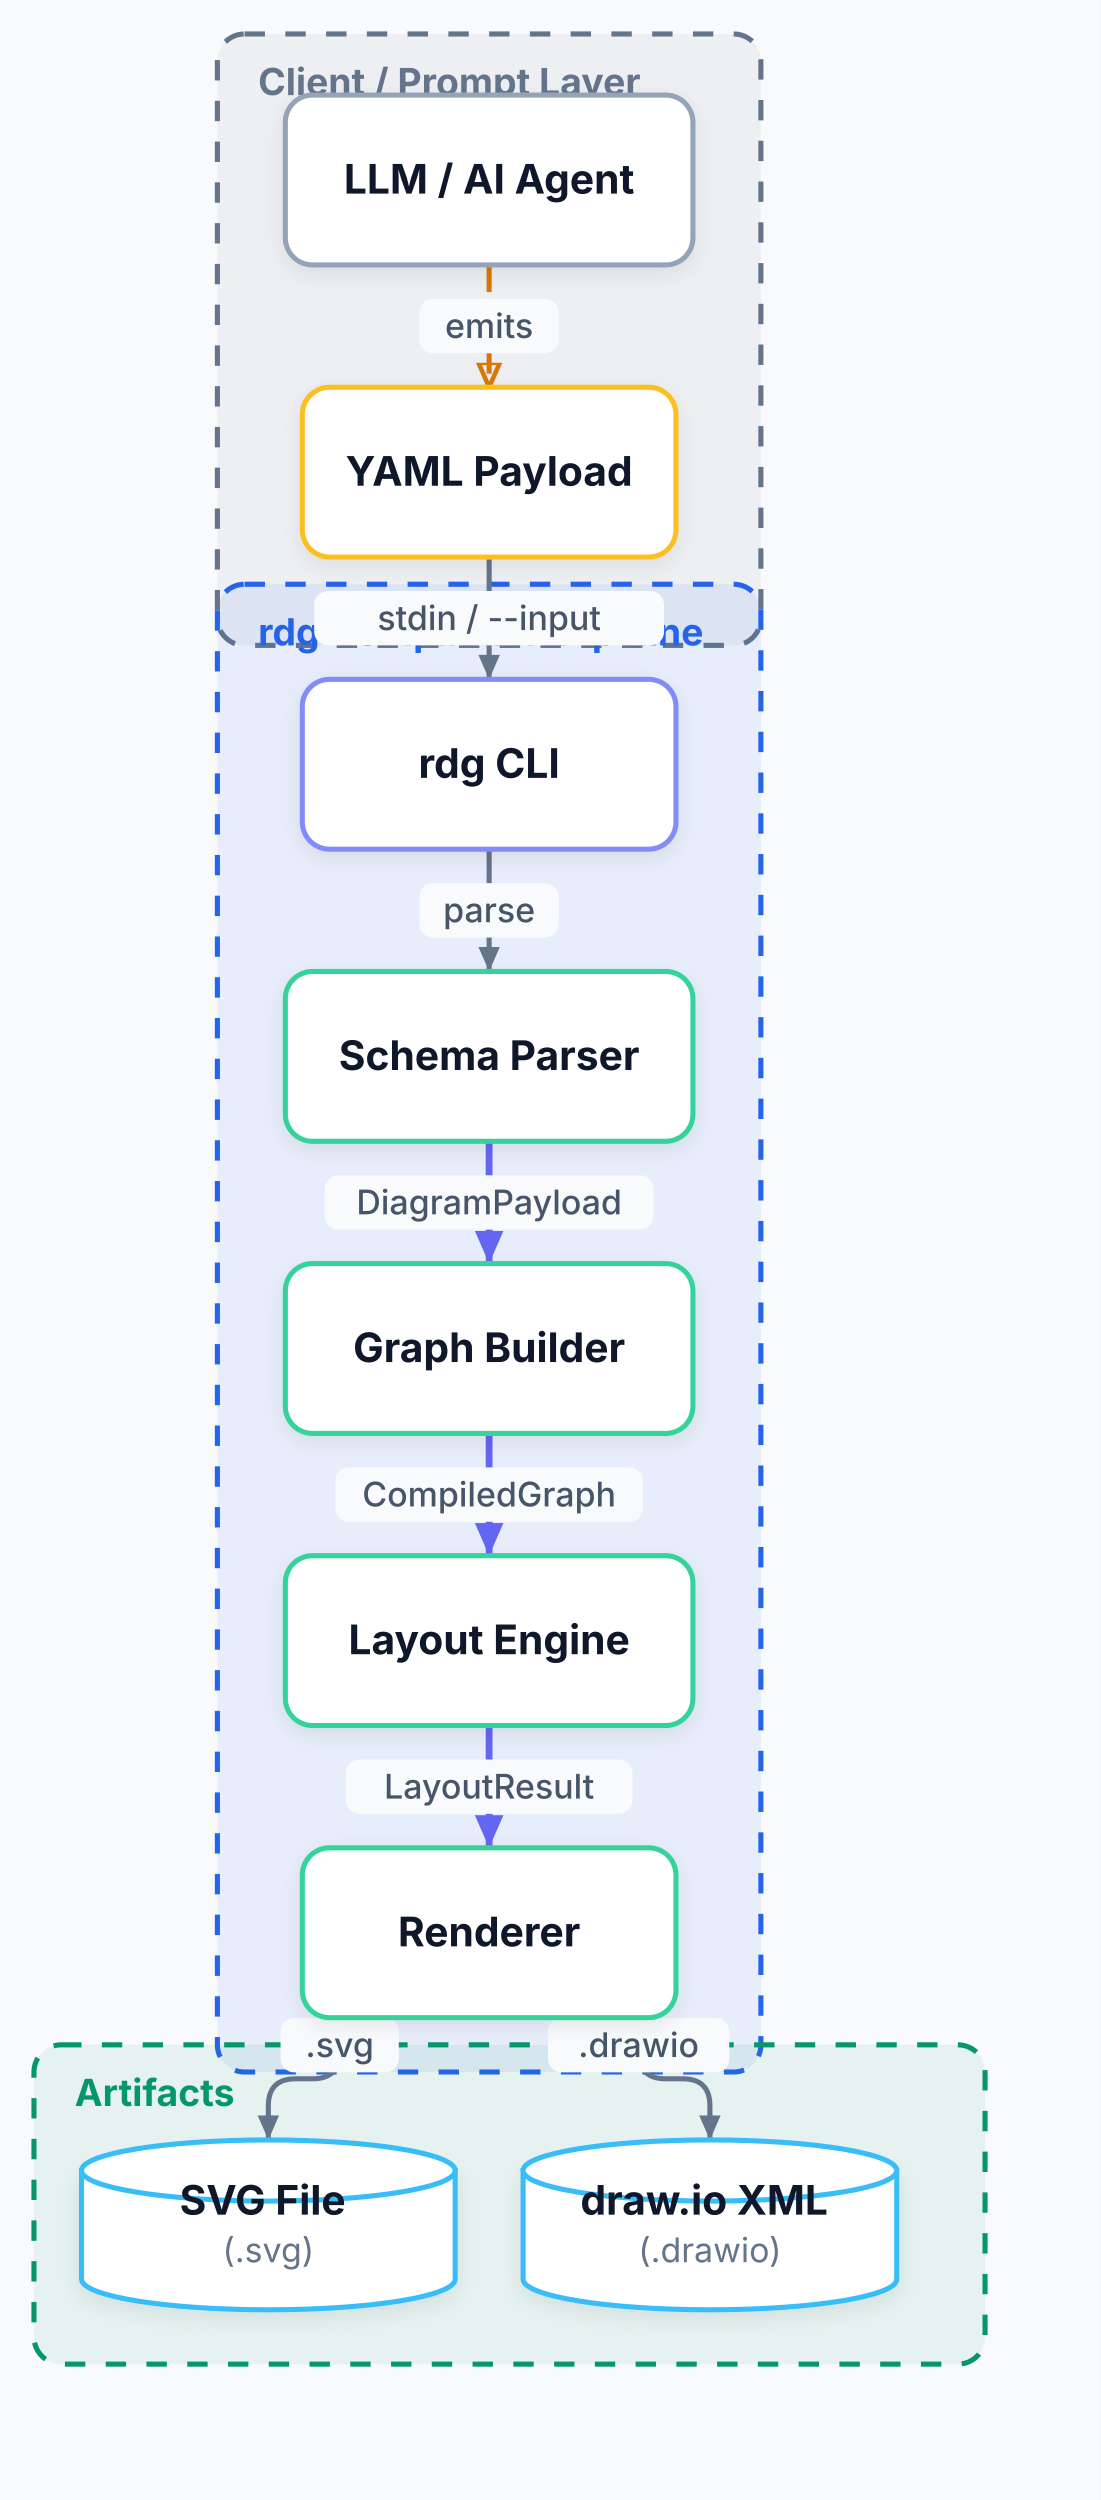
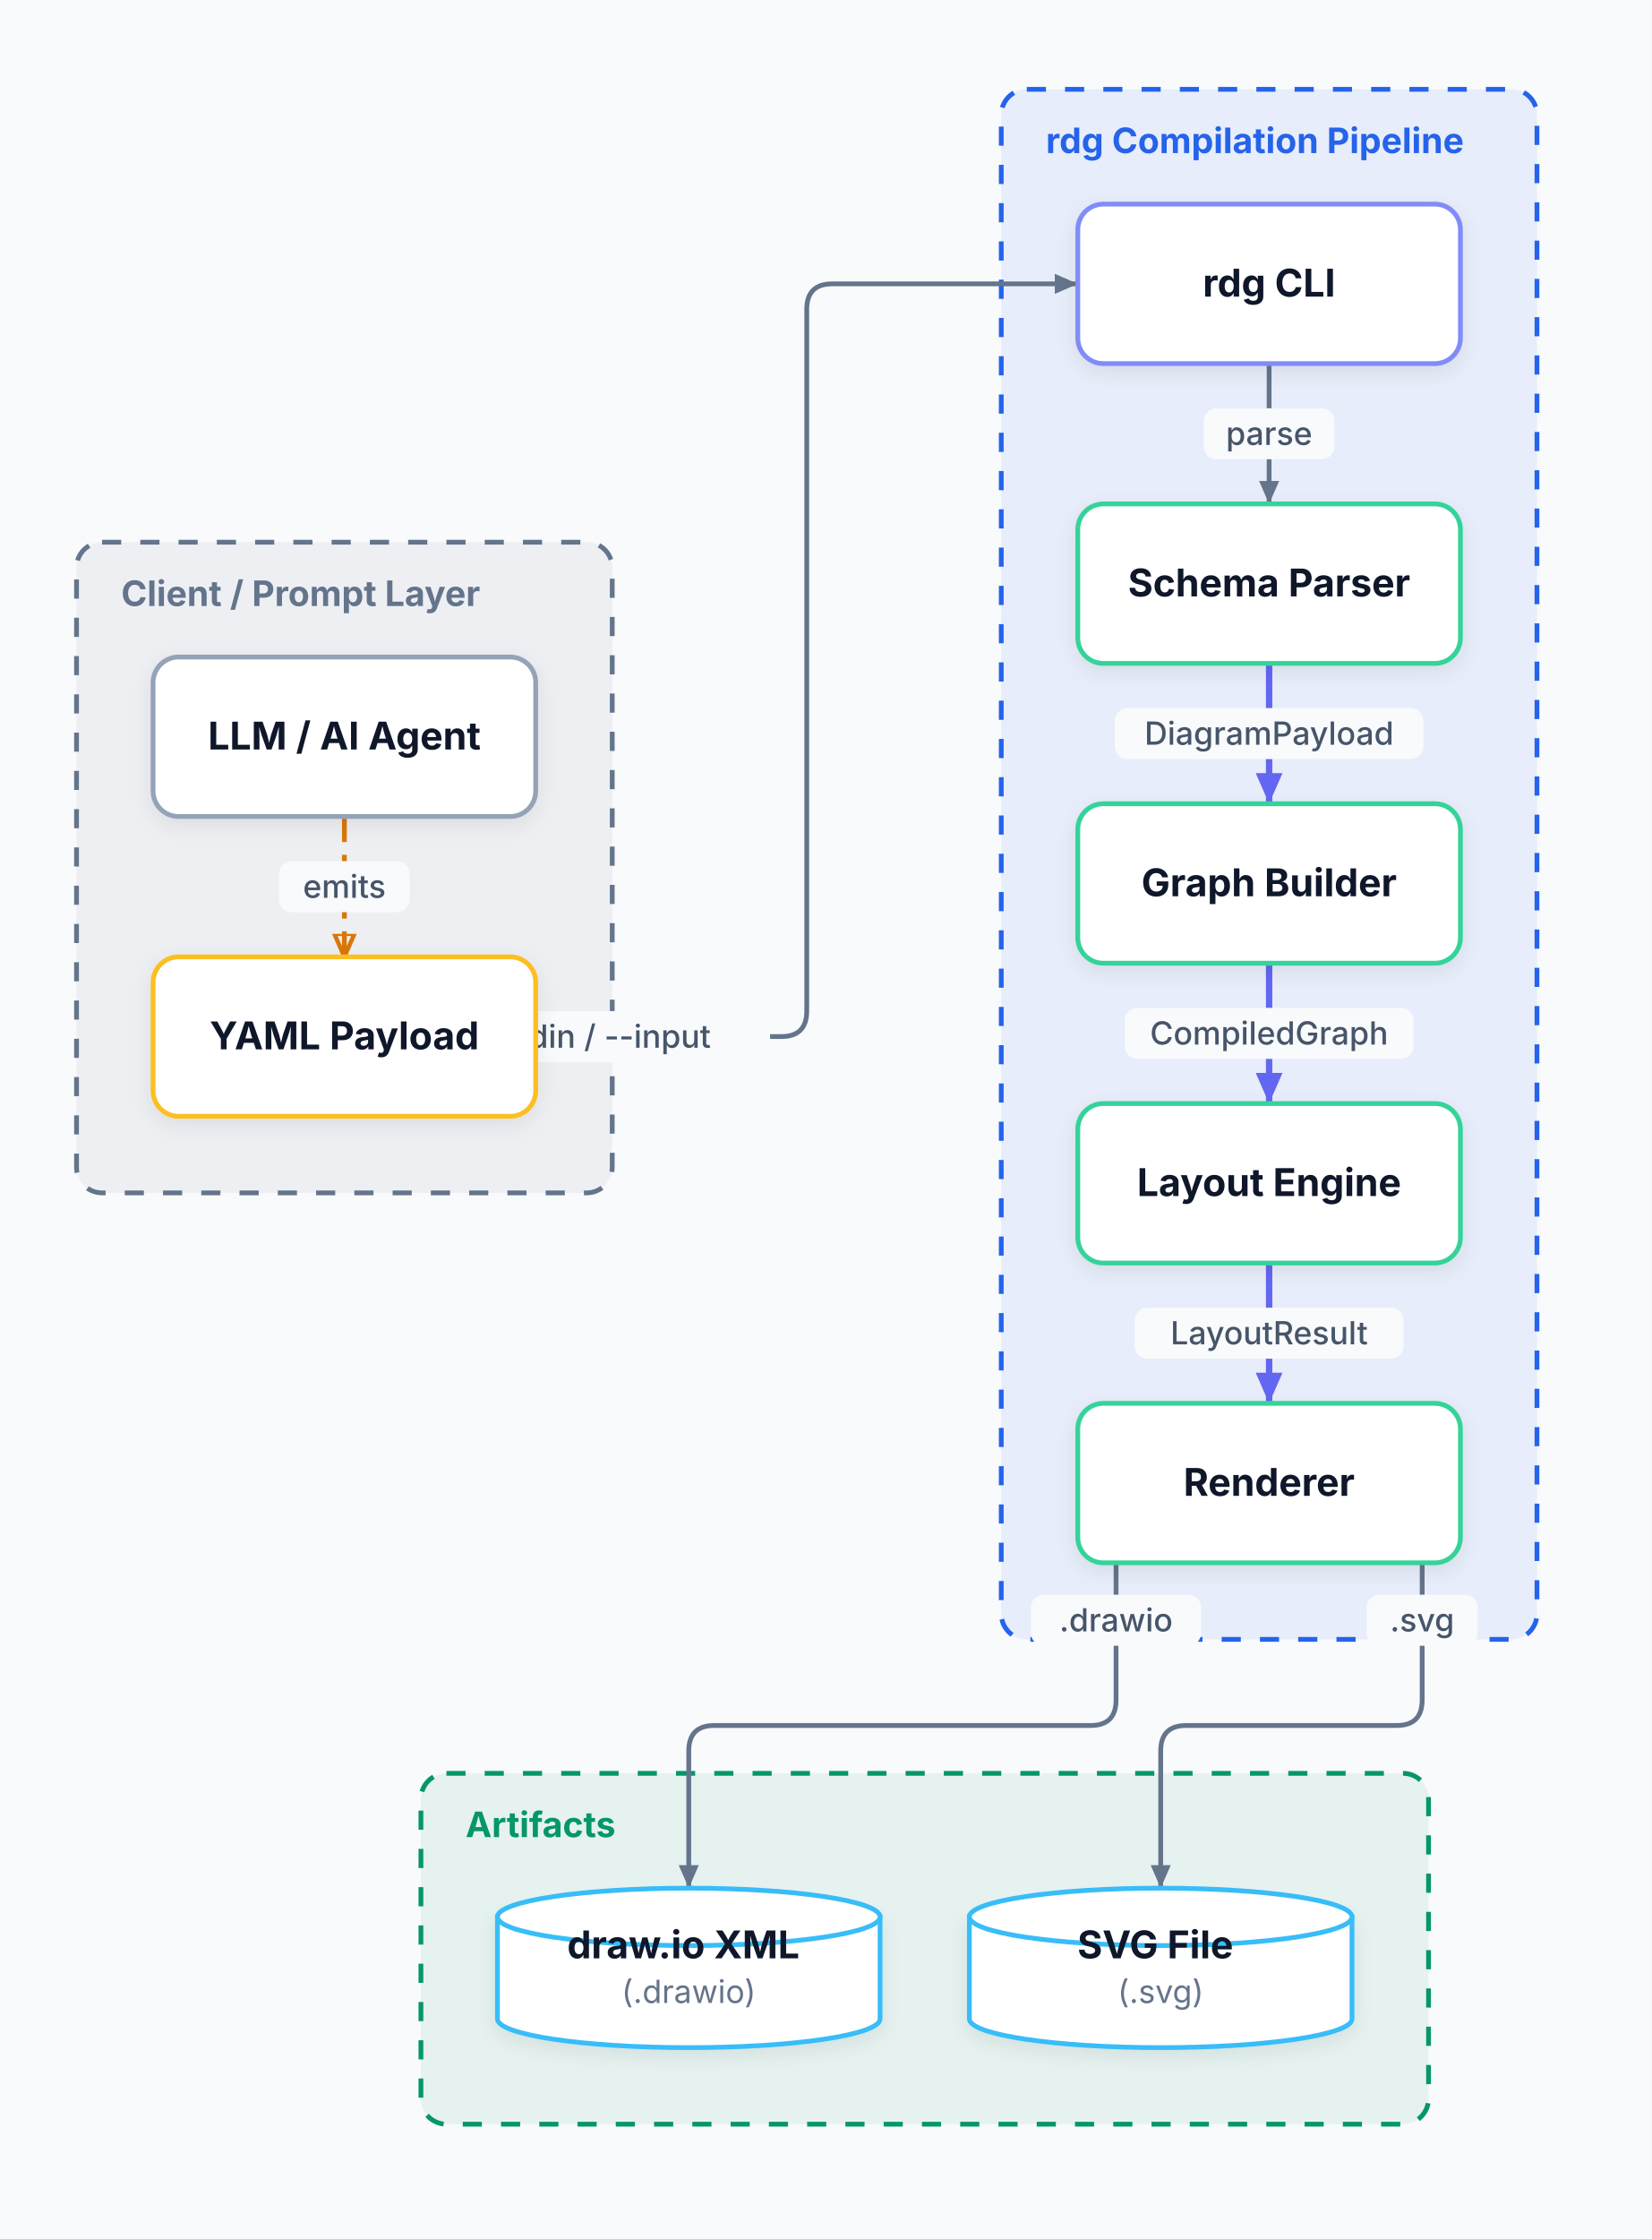
- <svg xmlns="http://www.w3.org/2000/svg" version="1.1" width="324" height="736" viewBox="0 0 324 736">
+ <svg xmlns="http://www.w3.org/2000/svg" version="1.1" width="518" height="702" viewBox="0 0 518 702">
  <rect width="100%" height="100%" fill="#f8fafc" />
  <defs>
    <filter id="card-shadow" x="-20%" y="-20%" width="140%" height="140%">
      <feDropShadow dx="0" dy="2" stdDeviation="3" flood-color="#0f172a" flood-opacity="0.08" />
    </filter>
    <marker id="arrow-slate" viewBox="0 0 10 10" refX="8" refY="5" markerWidth="6" markerHeight="6" orient="auto-start-reverse">
      <path d="M 0 1.5 L 8 5 L 0 8.5 z" fill="#64748b" />
    </marker>
    <marker id="arrow-dark" viewBox="0 0 10 10" refX="8" refY="5" markerWidth="6" markerHeight="6" orient="auto-start-reverse">
      <path d="M 0 1.5 L 8 5 L 0 8.5 z" fill="#94a3b8" />
    </marker>
    <marker id="arrow-amber" viewBox="0 0 10 10" refX="8" refY="5" markerWidth="6" markerHeight="6" orient="auto-start-reverse">
      <path d="M 0 1.5 L 8 5 L 0 8.5 z" fill="none" stroke="#d97706" stroke-width="1.5" />
    </marker>
    <marker id="arrow-red" viewBox="0 0 10 10" refX="8" refY="5" markerWidth="6" markerHeight="6" orient="auto-start-reverse">
      <path d="M 0 1.5 L 8 5 L 0 8.5 z" fill="none" stroke="#ef4444" stroke-width="1.5" />
    </marker>
    <marker id="arrow-indigo" viewBox="0 0 10 10" refX="8" refY="5" markerWidth="6" markerHeight="6" orient="auto-start-reverse">
      <path d="M 0 1.5 L 8 5 L 0 8.5 z" fill="#6366f1" />
    </marker>
  </defs>
-   <rect x="64" y="10" width="160" height="180" rx="8" fill="#64748b" fill-opacity="0.08" stroke="#64748b" stroke-width="1.5" stroke-dasharray="6 6" />
-   <text x="76" y="28" font-family="Inter, Helvetica, sans-serif" font-size="11" font-weight="bold" fill="#64748b">Client / Prompt Layer</text>
-   <rect x="64" y="172" width="160" height="438" rx="8" fill="#2563eb" fill-opacity="0.08" stroke="#2563eb" stroke-width="1.5" stroke-dasharray="6 6" />
-   <text x="76" y="190" font-family="Inter, Helvetica, sans-serif" font-size="11" font-weight="bold" fill="#2563eb">rdg Compilation Pipeline</text>
-   <rect x="10" y="602" width="280" height="94" rx="8" fill="#059669" fill-opacity="0.08" stroke="#059669" stroke-width="1.5" stroke-dasharray="6 6" />
-   <text x="22" y="620" font-family="Inter, Helvetica, sans-serif" font-size="11" font-weight="bold" fill="#059669">Artifacts</text>
-   <path d="M 144.0 78.0 L 144.0 114.0" fill="none" stroke="#d97706" stroke-width="1.5" stroke-dasharray="8 4" marker-end="url(#arrow-amber)" />
-   <path d="M 144.0 164.0 L 144.0 200.0" fill="none" stroke="#64748b" stroke-width="1.5" marker-end="url(#arrow-slate)" />
-   <path d="M 144.0 250.0 L 144.0 286.0" fill="none" stroke="#64748b" stroke-width="1.5" marker-end="url(#arrow-slate)" />
-   <path d="M 144.0 336.0 L 144.0 372.0" fill="none" stroke="#6366f1" stroke-width="2.0" marker-end="url(#arrow-indigo)" />
-   <path d="M 144.0 422.0 L 144.0 458.0" fill="none" stroke="#6366f1" stroke-width="2.0" marker-end="url(#arrow-indigo)" />
-   <path d="M 144.0 508.0 L 144.0 544.0" fill="none" stroke="#6366f1" stroke-width="2.0" marker-end="url(#arrow-indigo)" />
-   <path d="M 188.0 594.0 L 188.0 604.0 Q 188.0 612.0 196.0 612.0 L 201.0 612.0 Q 209.0 612.0 209.0 620.0 L 209.0 630.0" fill="none" stroke="#64748b" stroke-width="1.5" marker-end="url(#arrow-slate)" />
-   <path d="M 100.0 594.0 L 100.0 604.0 Q 100.0 612.0 92.0 612.0 L 87.0 612.0 Q 79.0 612.0 79.0 620.0 L 79.0 630.0" fill="none" stroke="#64748b" stroke-width="1.5" marker-end="url(#arrow-slate)" />
-   <rect x="123.5" y="88.0" width="41.0" height="16.0" rx="4" ry="4" fill="#f8fafc" />
-   <text x="144.0" y="99.5" text-anchor="middle" font-family="Inter, Helvetica, sans-serif" font-size="10" font-weight="500" fill="#475569">emits</text>
-   <rect x="92.5" y="174.0" width="103.0" height="16.0" rx="4" ry="4" fill="#f8fafc" />
-   <text x="144.0" y="185.5" text-anchor="middle" font-family="Inter, Helvetica, sans-serif" font-size="10" font-weight="500" fill="#475569">stdin / --input</text>
-   <rect x="123.5" y="260.0" width="41.0" height="16.0" rx="4" ry="4" fill="#f8fafc" />
-   <text x="144.0" y="271.5" text-anchor="middle" font-family="Inter, Helvetica, sans-serif" font-size="10" font-weight="500" fill="#475569">parse</text>
-   <rect x="95.6" y="346.0" width="96.8" height="16.0" rx="4" ry="4" fill="#f8fafc" />
-   <text x="144.0" y="357.5" text-anchor="middle" font-family="Inter, Helvetica, sans-serif" font-size="10" font-weight="500" fill="#475569">DiagramPayload</text>
-   <rect x="98.7" y="432.0" width="90.6" height="16.0" rx="4" ry="4" fill="#f8fafc" />
-   <text x="144.0" y="443.5" text-anchor="middle" font-family="Inter, Helvetica, sans-serif" font-size="10" font-weight="500" fill="#475569">CompiledGraph</text>
-   <rect x="101.8" y="518.0" width="84.4" height="16.0" rx="4" ry="4" fill="#f8fafc" />
-   <text x="144.0" y="529.5" text-anchor="middle" font-family="Inter, Helvetica, sans-serif" font-size="10" font-weight="500" fill="#475569">LayoutResult</text>
-   <rect x="161.3" y="594.1" width="53.4" height="16.0" rx="4" ry="4" fill="#f8fafc" />
-   <text x="188.0" y="605.6" text-anchor="middle" font-family="Inter, Helvetica, sans-serif" font-size="10" font-weight="500" fill="#475569">.drawio</text>
-   <rect x="82.6" y="594.1" width="34.8" height="16.0" rx="4" ry="4" fill="#f8fafc" />
-   <text x="100.0" y="605.6" text-anchor="middle" font-family="Inter, Helvetica, sans-serif" font-size="10" font-weight="500" fill="#475569">.svg</text>
-   <rect x="84.0" y="28.0" width="120.0" height="50.0" rx="8" ry="8" fill="#ffffff" stroke="#94a3b8" stroke-width="1.5" filter="url(#card-shadow)" />
-   <text x="144.0" y="57.0" text-anchor="middle" font-family="Inter, Helvetica, sans-serif">
-     <tspan x="144.0" font-size="12" fill="#0f172a" font-weight="bold">LLM / AI Agent</tspan>
+   <g id="grp_client" class="diagram-group">
+     <rect x="24" y="170" width="168" height="204" rx="8" fill="#64748b" fill-opacity="0.08" stroke="#64748b" stroke-width="1.5" stroke-dasharray="6 6" />
+     <text x="38" y="190" font-family="Inter, Helvetica, sans-serif" font-size="11" font-weight="bold" fill="#64748b">Client / Prompt Layer</text>
+   </g>
+   <g id="grp_compiler" class="diagram-group">
+     <rect x="314" y="28" width="168" height="486" rx="8" fill="#2563eb" fill-opacity="0.08" stroke="#2563eb" stroke-width="1.5" stroke-dasharray="6 6" />
+     <text x="328" y="48" font-family="Inter, Helvetica, sans-serif" font-size="11" font-weight="bold" fill="#2563eb">rdg Compilation Pipeline</text>
+   </g>
+   <g id="grp_output" class="diagram-group">
+     <rect x="132" y="556" width="316" height="110" rx="8" fill="#059669" fill-opacity="0.08" stroke="#059669" stroke-width="1.5" stroke-dasharray="6 6" />
+     <text x="146" y="576" font-family="Inter, Helvetica, sans-serif" font-size="11" font-weight="bold" fill="#059669">Artifacts</text>
+   </g>
+   <path d="M 108.0 256.0 L 108.0 300.0" fill="none" stroke="#d97706" stroke-width="1.5" stroke-dasharray="8 4" marker-end="url(#arrow-amber)" />
+   <path d="M 168.0 325.0 L 245.0 325.0 Q 253.0 325.0 253.0 317.0 L 253.0 97.0 Q 253.0 89.0 261.0 89.0 L 338.0 89.0" fill="none" stroke="#64748b" stroke-width="1.5" marker-end="url(#arrow-slate)" />
+   <path d="M 398.0 114.0 L 398.0 158.0" fill="none" stroke="#64748b" stroke-width="1.5" marker-end="url(#arrow-slate)" />
+   <path d="M 398.0 208.0 L 398.0 252.0" fill="none" stroke="#6366f1" stroke-width="2.0" marker-end="url(#arrow-indigo)" />
+   <path d="M 398.0 302.0 L 398.0 346.0" fill="none" stroke="#6366f1" stroke-width="2.0" marker-end="url(#arrow-indigo)" />
+   <path d="M 398.0 396.0 L 398.0 440.0" fill="none" stroke="#6366f1" stroke-width="2.0" marker-end="url(#arrow-indigo)" />
+   <path d="M 350.0 490.0 L 350.0 533.0 Q 350.0 541.0 342.0 541.0 L 224.0 541.0 Q 216.0 541.0 216.0 549.0 L 216.0 592.0" fill="none" stroke="#64748b" stroke-width="1.5" marker-end="url(#arrow-slate)" />
+   <path d="M 446.0 490.0 L 446.0 533.0 Q 446.0 541.0 438.0 541.0 L 372.0 541.0 Q 364.0 541.0 364.0 549.0 L 364.0 592.0" fill="none" stroke="#64748b" stroke-width="1.5" marker-end="url(#arrow-slate)" />
+   <rect x="87.5" y="270.0" width="41.0" height="16.0" rx="4" ry="4" fill="#f8fafc" />
+   <text x="108.0" y="281.5" text-anchor="middle" font-family="Inter, Helvetica, sans-serif" font-size="10" font-weight="500" fill="#475569">emits</text>
+   <rect x="138.5" y="317.0" width="103.0" height="16.0" rx="4" ry="4" fill="#f8fafc" />
+   <text x="190.0" y="328.5" text-anchor="middle" font-family="Inter, Helvetica, sans-serif" font-size="10" font-weight="500" fill="#475569">stdin / --input</text>
+   <rect x="377.5" y="128.0" width="41.0" height="16.0" rx="4" ry="4" fill="#f8fafc" />
+   <text x="398.0" y="139.5" text-anchor="middle" font-family="Inter, Helvetica, sans-serif" font-size="10" font-weight="500" fill="#475569">parse</text>
+   <rect x="349.6" y="222.0" width="96.8" height="16.0" rx="4" ry="4" fill="#f8fafc" />
+   <text x="398.0" y="233.5" text-anchor="middle" font-family="Inter, Helvetica, sans-serif" font-size="10" font-weight="500" fill="#475569">DiagramPayload</text>
+   <rect x="352.7" y="316.0" width="90.6" height="16.0" rx="4" ry="4" fill="#f8fafc" />
+   <text x="398.0" y="327.5" text-anchor="middle" font-family="Inter, Helvetica, sans-serif" font-size="10" font-weight="500" fill="#475569">CompiledGraph</text>
+   <rect x="355.8" y="410.0" width="84.4" height="16.0" rx="4" ry="4" fill="#f8fafc" />
+   <text x="398.0" y="421.5" text-anchor="middle" font-family="Inter, Helvetica, sans-serif" font-size="10" font-weight="500" fill="#475569">LayoutResult</text>
+   <rect x="323.3" y="500.0" width="53.4" height="16.0" rx="4" ry="4" fill="#f8fafc" />
+   <text x="350.0" y="511.5" text-anchor="middle" font-family="Inter, Helvetica, sans-serif" font-size="10" font-weight="500" fill="#475569">.drawio</text>
+   <rect x="428.6" y="500.0" width="34.8" height="16.0" rx="4" ry="4" fill="#f8fafc" />
+   <text x="446.0" y="511.5" text-anchor="middle" font-family="Inter, Helvetica, sans-serif" font-size="10" font-weight="500" fill="#475569">.svg</text>
+   <rect x="48.0" y="206.0" width="120.0" height="50.0" rx="8" ry="8" fill="#ffffff" stroke="#94a3b8" stroke-width="1.5" filter="url(#card-shadow)" />
+   <text x="108.0" y="235.0" text-anchor="middle" font-family="Inter, Helvetica, sans-serif">
+     <tspan x="108.0" font-size="12" fill="#0f172a" font-weight="bold">LLM / AI Agent</tspan>
  </text>
-   <rect x="89.0" y="114.0" width="110.0" height="50.0" rx="8" ry="8" fill="#ffffff" stroke="#fbbf24" stroke-width="1.5" filter="url(#card-shadow)" />
-   <text x="144.0" y="143.0" text-anchor="middle" font-family="Inter, Helvetica, sans-serif">
-     <tspan x="144.0" font-size="12" fill="#0f172a" font-weight="bold">YAML Payload</tspan>
+   <rect x="48.0" y="300.0" width="120.0" height="50.0" rx="8" ry="8" fill="#ffffff" stroke="#fbbf24" stroke-width="1.5" filter="url(#card-shadow)" />
+   <text x="108.0" y="329.0" text-anchor="middle" font-family="Inter, Helvetica, sans-serif">
+     <tspan x="108.0" font-size="12" fill="#0f172a" font-weight="bold">YAML Payload</tspan>
  </text>
-   <rect x="89.0" y="200.0" width="110.0" height="50.0" rx="8" ry="8" fill="#ffffff" stroke="#818cf8" stroke-width="1.5" filter="url(#card-shadow)" />
-   <text x="144.0" y="229.0" text-anchor="middle" font-family="Inter, Helvetica, sans-serif">
-     <tspan x="144.0" font-size="12" fill="#0f172a" font-weight="bold">rdg CLI</tspan>
+   <rect x="338.0" y="64.0" width="120.0" height="50.0" rx="8" ry="8" fill="#ffffff" stroke="#818cf8" stroke-width="1.5" filter="url(#card-shadow)" />
+   <text x="398.0" y="93.0" text-anchor="middle" font-family="Inter, Helvetica, sans-serif">
+     <tspan x="398.0" font-size="12" fill="#0f172a" font-weight="bold">rdg CLI</tspan>
  </text>
-   <rect x="84.0" y="286.0" width="120.0" height="50.0" rx="8" ry="8" fill="#ffffff" stroke="#34d399" stroke-width="1.5" filter="url(#card-shadow)" />
-   <text x="144.0" y="315.0" text-anchor="middle" font-family="Inter, Helvetica, sans-serif">
-     <tspan x="144.0" font-size="12" fill="#0f172a" font-weight="bold">Schema Parser</tspan>
+   <rect x="338.0" y="158.0" width="120.0" height="50.0" rx="8" ry="8" fill="#ffffff" stroke="#34d399" stroke-width="1.5" filter="url(#card-shadow)" />
+   <text x="398.0" y="187.0" text-anchor="middle" font-family="Inter, Helvetica, sans-serif">
+     <tspan x="398.0" font-size="12" fill="#0f172a" font-weight="bold">Schema Parser</tspan>
  </text>
-   <rect x="84.0" y="372.0" width="120.0" height="50.0" rx="8" ry="8" fill="#ffffff" stroke="#34d399" stroke-width="1.5" filter="url(#card-shadow)" />
-   <text x="144.0" y="401.0" text-anchor="middle" font-family="Inter, Helvetica, sans-serif">
-     <tspan x="144.0" font-size="12" fill="#0f172a" font-weight="bold">Graph Builder</tspan>
+   <rect x="338.0" y="252.0" width="120.0" height="50.0" rx="8" ry="8" fill="#ffffff" stroke="#34d399" stroke-width="1.5" filter="url(#card-shadow)" />
+   <text x="398.0" y="281.0" text-anchor="middle" font-family="Inter, Helvetica, sans-serif">
+     <tspan x="398.0" font-size="12" fill="#0f172a" font-weight="bold">Graph Builder</tspan>
  </text>
-   <rect x="84.0" y="458.0" width="120.0" height="50.0" rx="8" ry="8" fill="#ffffff" stroke="#34d399" stroke-width="1.5" filter="url(#card-shadow)" />
-   <text x="144.0" y="487.0" text-anchor="middle" font-family="Inter, Helvetica, sans-serif">
-     <tspan x="144.0" font-size="12" fill="#0f172a" font-weight="bold">Layout Engine</tspan>
+   <rect x="338.0" y="346.0" width="120.0" height="50.0" rx="8" ry="8" fill="#ffffff" stroke="#34d399" stroke-width="1.5" filter="url(#card-shadow)" />
+   <text x="398.0" y="375.0" text-anchor="middle" font-family="Inter, Helvetica, sans-serif">
+     <tspan x="398.0" font-size="12" fill="#0f172a" font-weight="bold">Layout Engine</tspan>
  </text>
-   <rect x="89.0" y="544.0" width="110.0" height="50.0" rx="8" ry="8" fill="#ffffff" stroke="#34d399" stroke-width="1.5" filter="url(#card-shadow)" />
-   <text x="144.0" y="573.0" text-anchor="middle" font-family="Inter, Helvetica, sans-serif">
-     <tspan x="144.0" font-size="12" fill="#0f172a" font-weight="bold">Renderer</tspan>
+   <rect x="338.0" y="440.0" width="120.0" height="50.0" rx="8" ry="8" fill="#ffffff" stroke="#34d399" stroke-width="1.5" filter="url(#card-shadow)" />
+   <text x="398.0" y="469.0" text-anchor="middle" font-family="Inter, Helvetica, sans-serif">
+     <tspan x="398.0" font-size="12" fill="#0f172a" font-weight="bold">Renderer</tspan>
  </text>
-   <path d="M 154.0 639.0 L 154.0 671.0 A 55.0 9.0 0 0 0 264.0 671.0 L 264.0 639.0 Z" fill="#ffffff" stroke="#38bdf8" stroke-width="1.5" filter="url(#card-shadow)" />
-   <ellipse cx="209.0" cy="639.0" rx="55.0" ry="9.0" fill="#ffffff" stroke="#38bdf8" stroke-width="1.5" />
-   <text x="209.0" y="652.0" text-anchor="middle" font-family="Inter, Helvetica, sans-serif">
-     <tspan x="209.0" font-size="12" fill="#0f172a" font-weight="bold">draw.io XML</tspan>
-     <tspan x="209.0" dy="14" font-size="10" fill="#64748b" font-weight="normal">(.drawio)</tspan>
+   <path d="M 156.0 601.0 L 156.0 633.0 A 60.0 9.0 0 0 0 276.0 633.0 L 276.0 601.0 Z" fill="#ffffff" stroke="#38bdf8" stroke-width="1.5" filter="url(#card-shadow)" />
+   <ellipse cx="216.0" cy="601.0" rx="60.0" ry="9.0" fill="#ffffff" stroke="#38bdf8" stroke-width="1.5" />
+   <text x="216.0" y="614.0" text-anchor="middle" font-family="Inter, Helvetica, sans-serif">
+     <tspan x="216.0" font-size="12" fill="#0f172a" font-weight="bold">draw.io XML</tspan>
+     <tspan x="216.0" dy="14" font-size="10" fill="#64748b" font-weight="normal">(.drawio)</tspan>
  </text>
-   <path d="M 24.0 639.0 L 24.0 671.0 A 55.0 9.0 0 0 0 134.0 671.0 L 134.0 639.0 Z" fill="#ffffff" stroke="#38bdf8" stroke-width="1.5" filter="url(#card-shadow)" />
-   <ellipse cx="79.0" cy="639.0" rx="55.0" ry="9.0" fill="#ffffff" stroke="#38bdf8" stroke-width="1.5" />
-   <text x="79.0" y="652.0" text-anchor="middle" font-family="Inter, Helvetica, sans-serif">
-     <tspan x="79.0" font-size="12" fill="#0f172a" font-weight="bold">SVG File</tspan>
-     <tspan x="79.0" dy="14" font-size="10" fill="#64748b" font-weight="normal">(.svg)</tspan>
+   <path d="M 304.0 601.0 L 304.0 633.0 A 60.0 9.0 0 0 0 424.0 633.0 L 424.0 601.0 Z" fill="#ffffff" stroke="#38bdf8" stroke-width="1.5" filter="url(#card-shadow)" />
+   <ellipse cx="364.0" cy="601.0" rx="60.0" ry="9.0" fill="#ffffff" stroke="#38bdf8" stroke-width="1.5" />
+   <text x="364.0" y="614.0" text-anchor="middle" font-family="Inter, Helvetica, sans-serif">
+     <tspan x="364.0" font-size="12" fill="#0f172a" font-weight="bold">SVG File</tspan>
+     <tspan x="364.0" dy="14" font-size="10" fill="#64748b" font-weight="normal">(.svg)</tspan>
  </text>
</svg>
